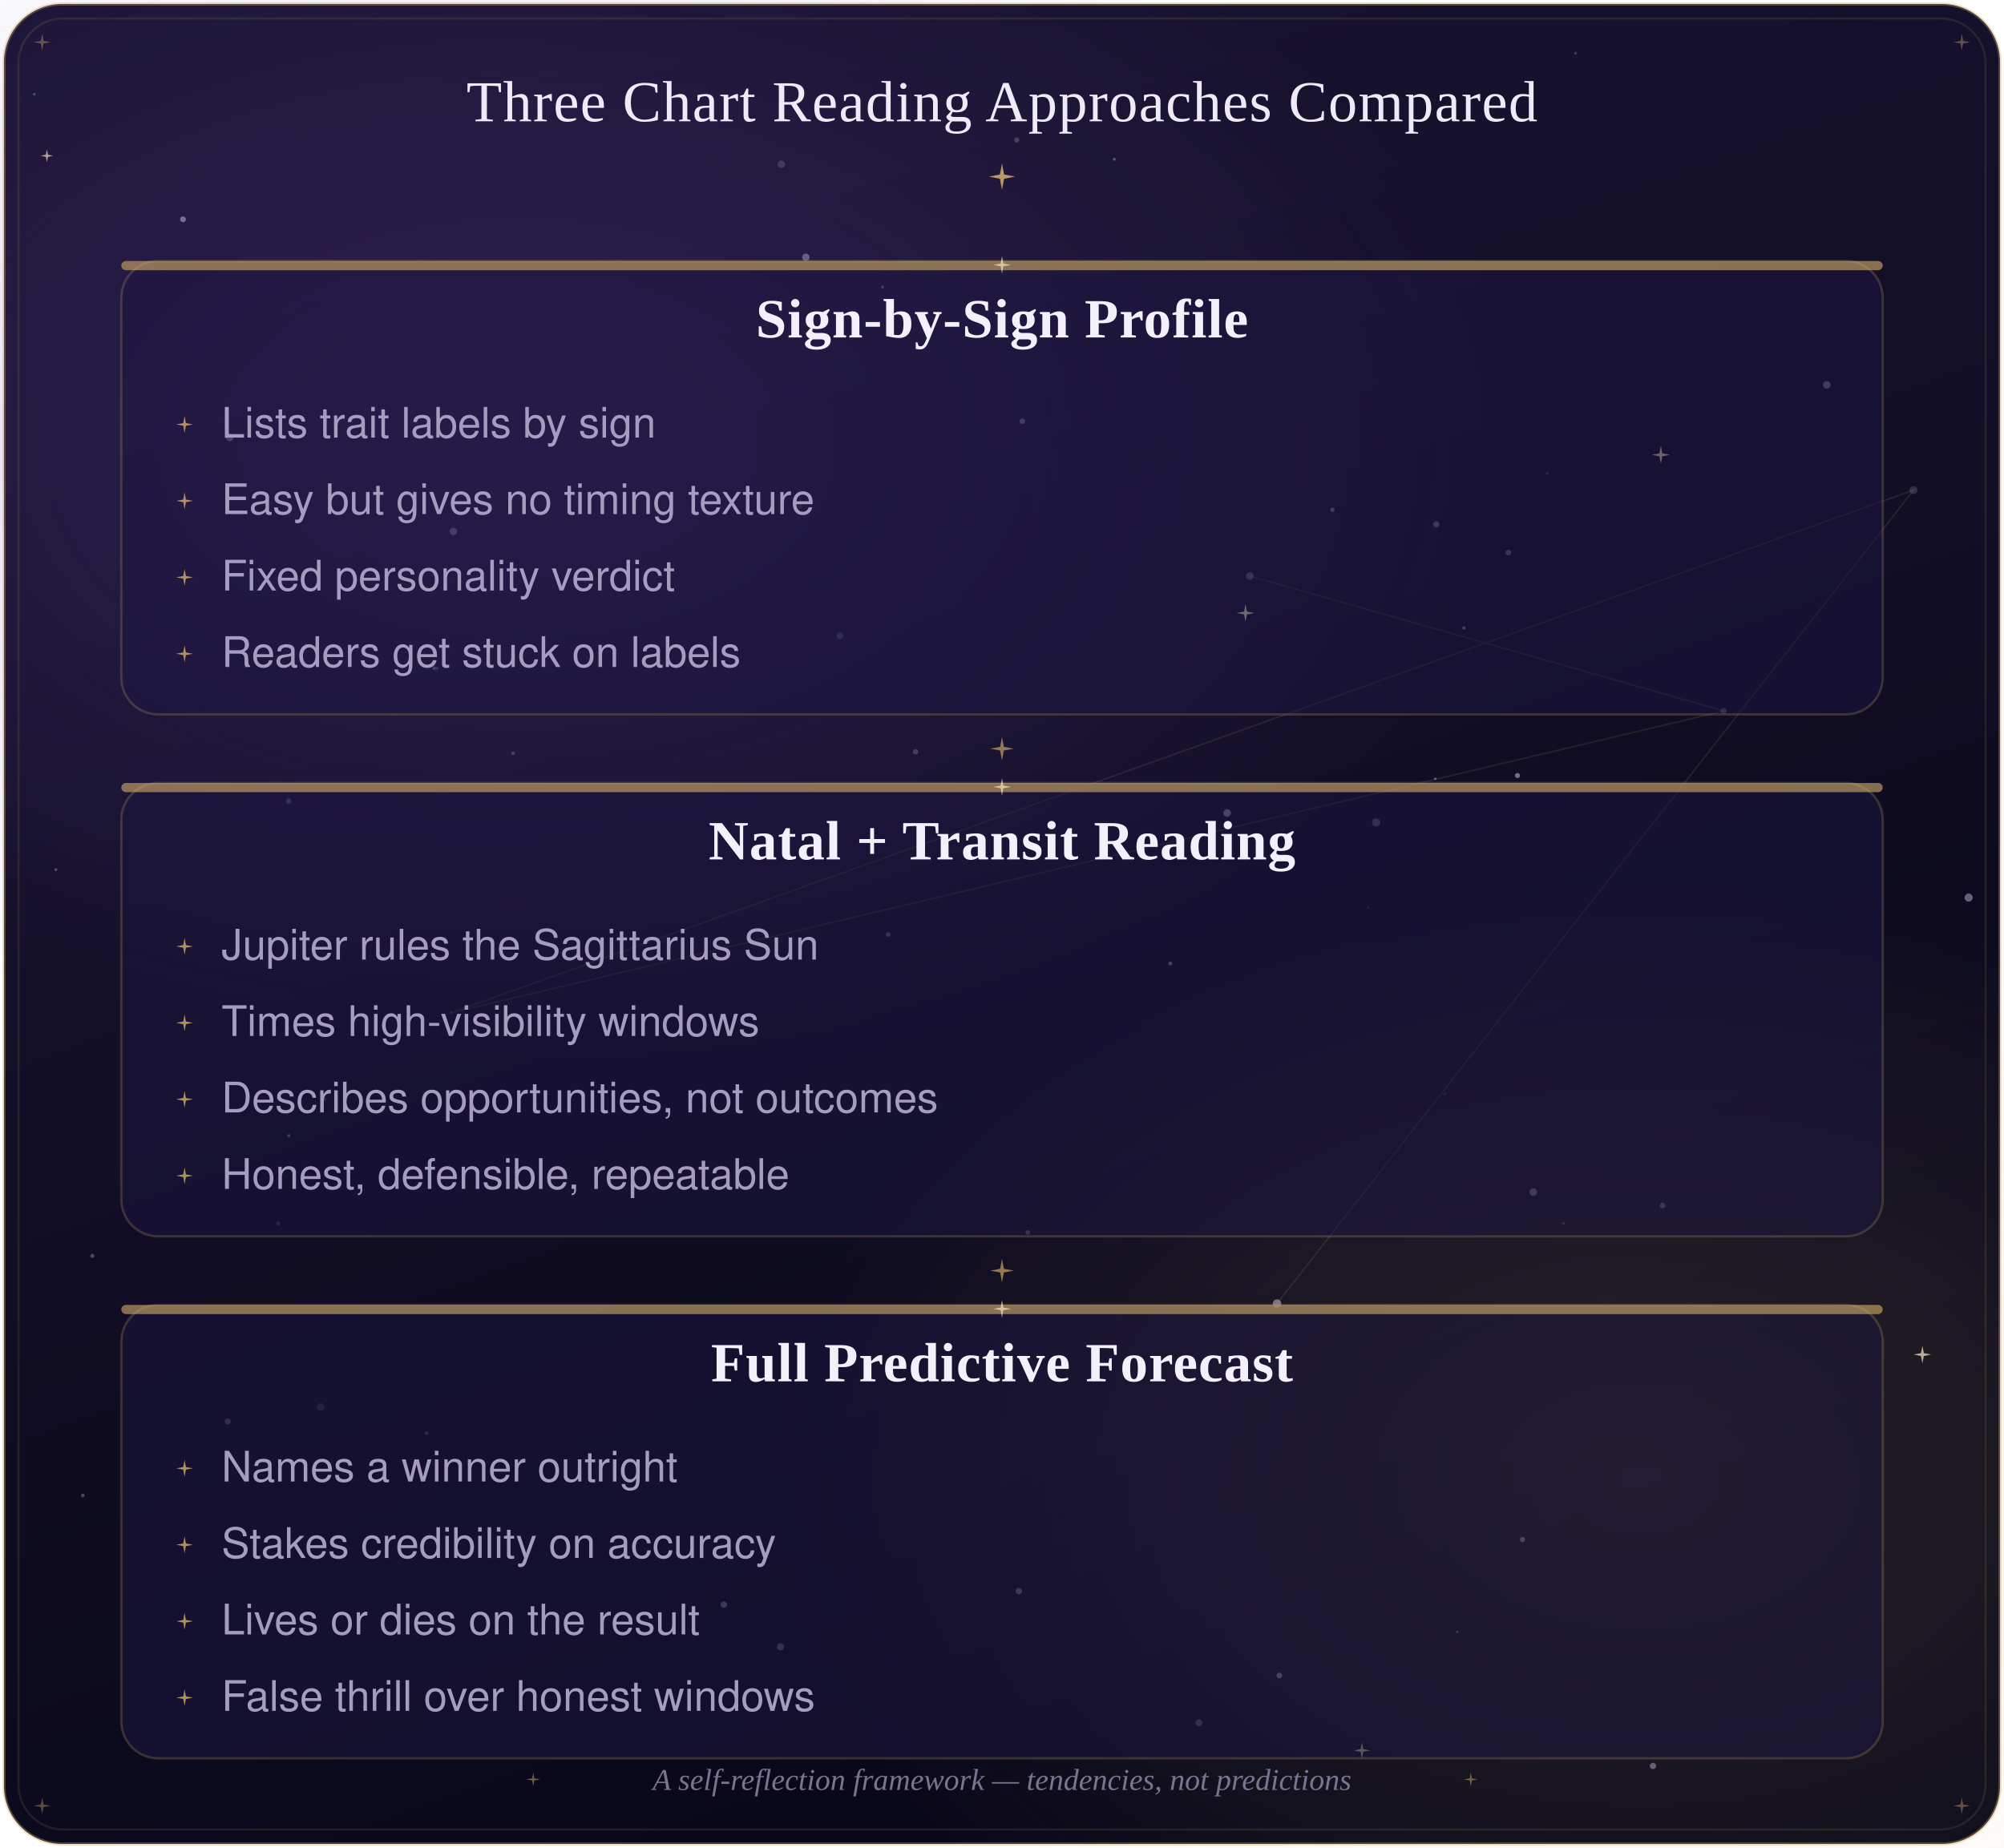
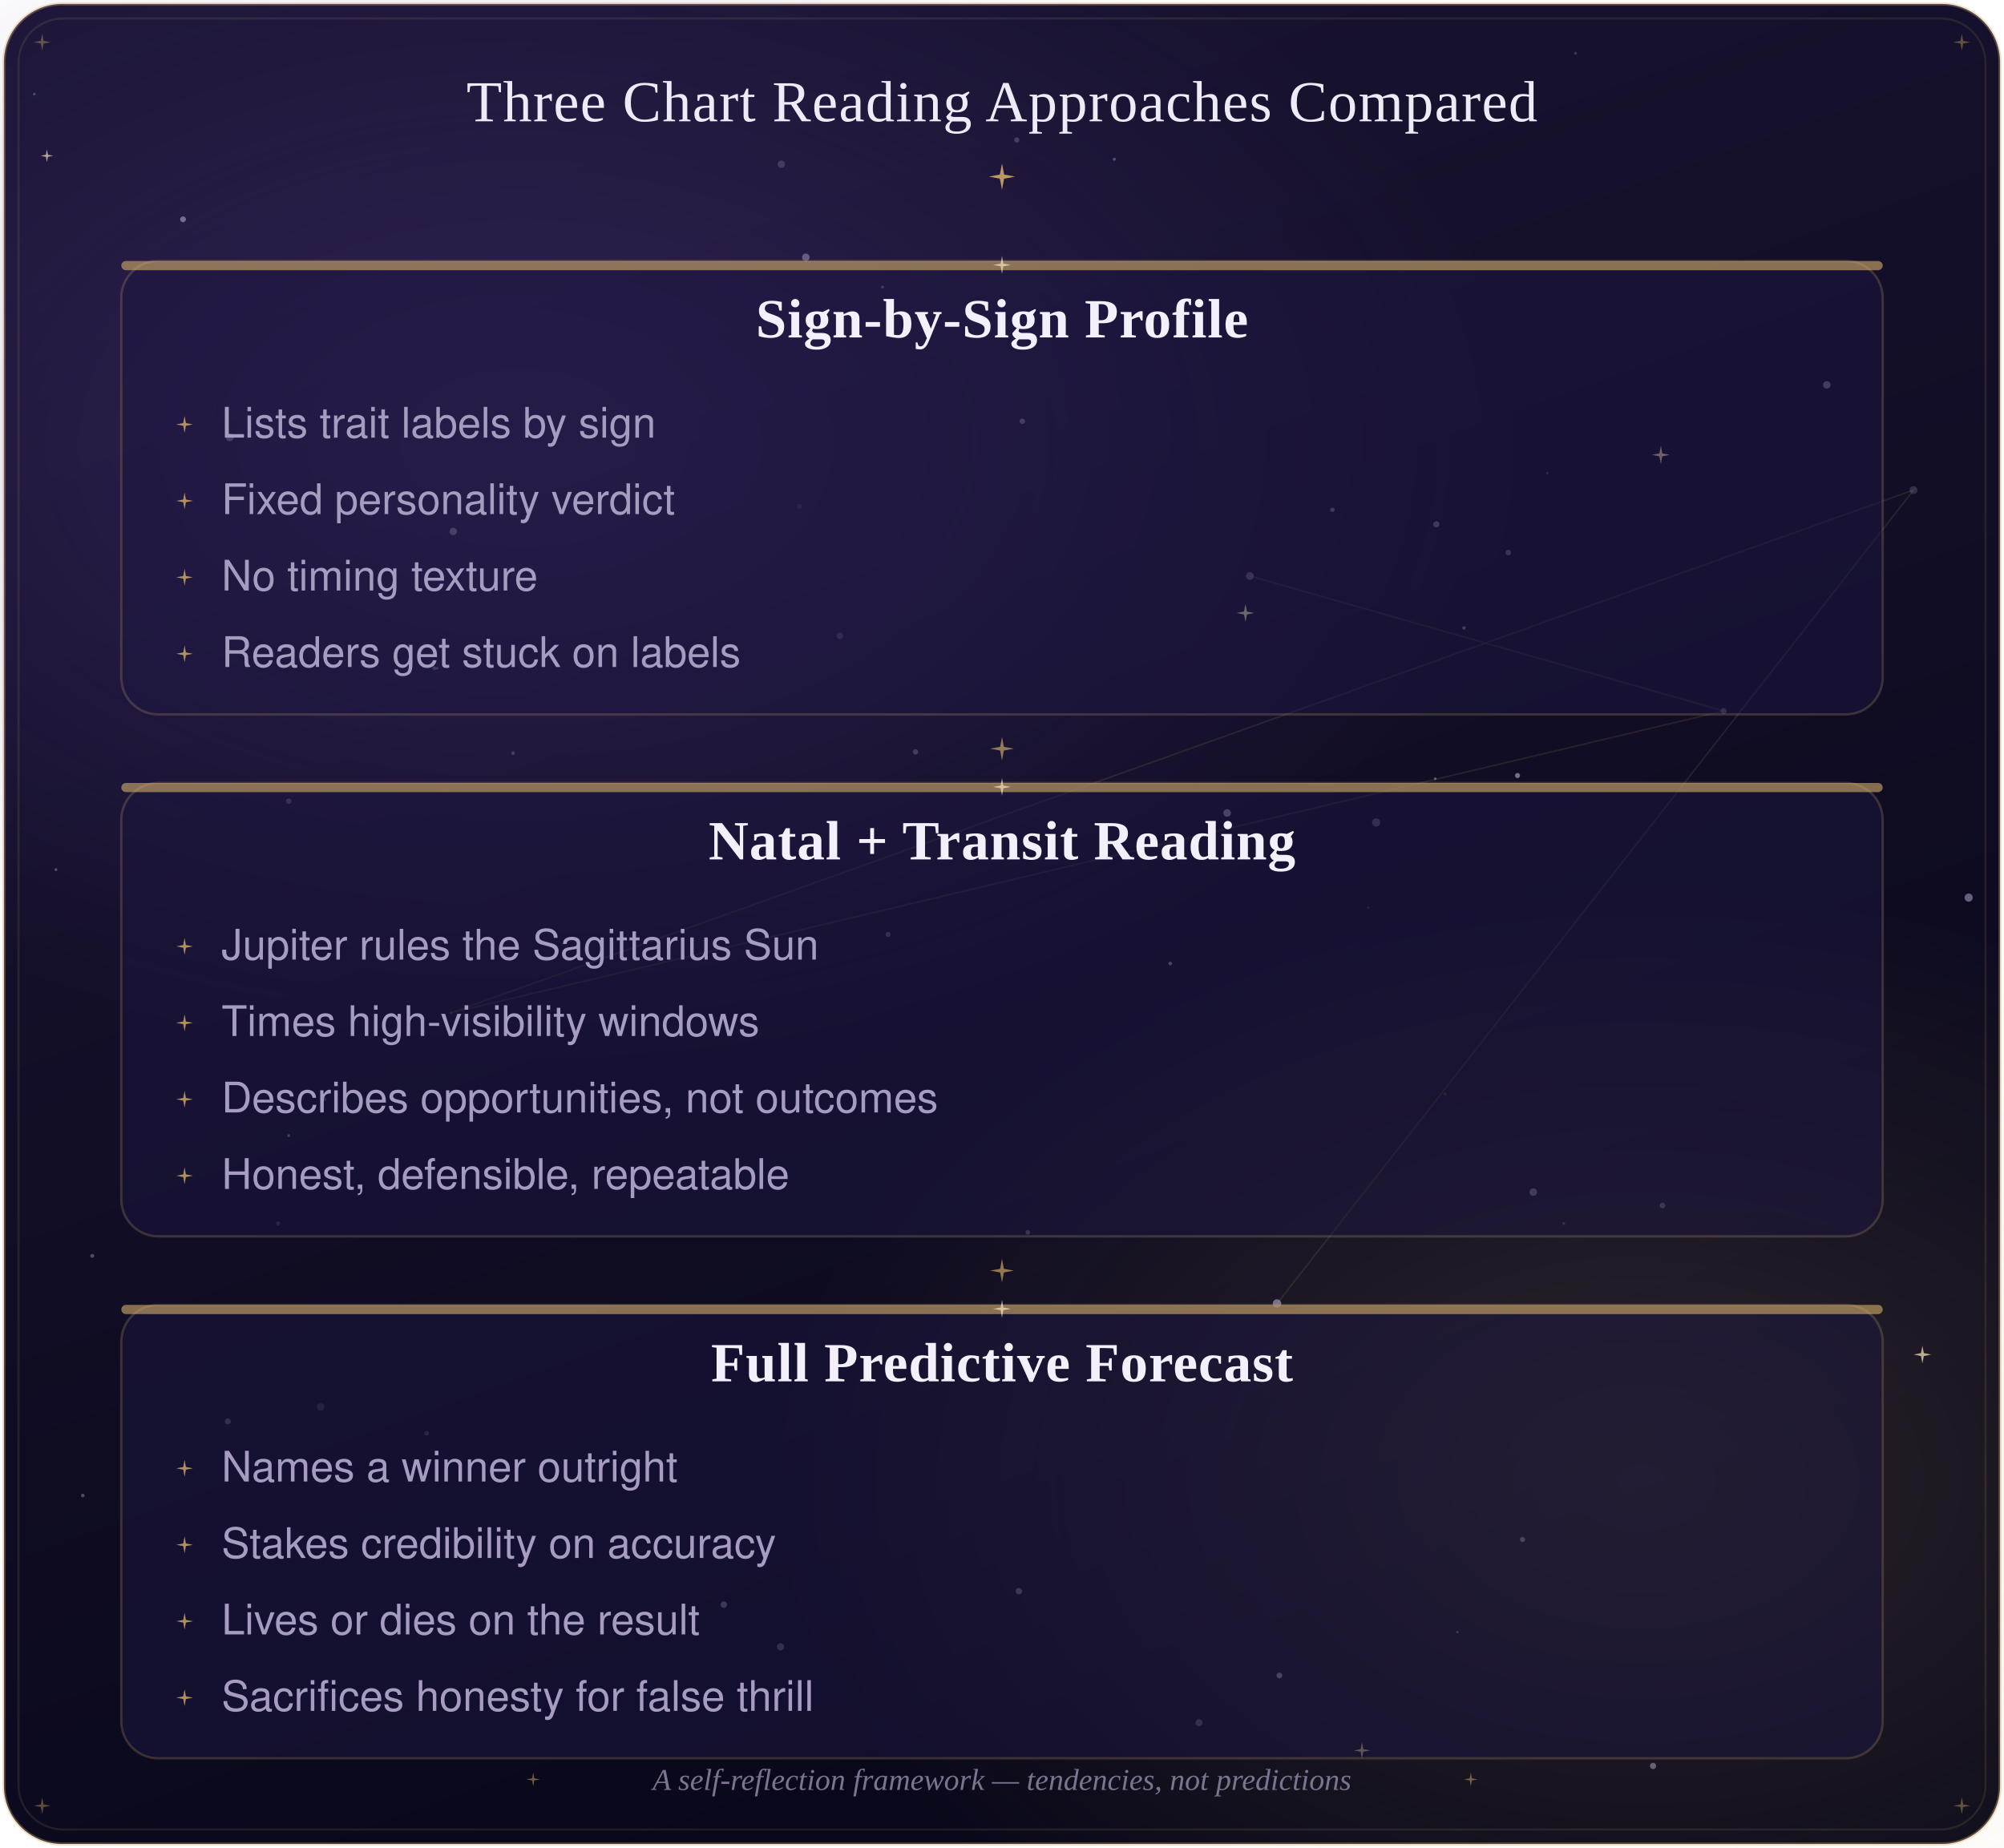
<svg xmlns="http://www.w3.org/2000/svg" viewBox="0 0 760 701" role="img" aria-label="Three Chart Reading Approaches Compared">
  <defs>
    <linearGradient id="mbappebirthchart0en-panel" x1="0" y1="0" x2="0.4" y2="1">
      <stop offset="0" stop-color="#1a1433" />
      <stop offset="0.55" stop-color="#120e26" />
      <stop offset="1" stop-color="#09081a" />
    </linearGradient>
    <radialGradient id="mbappebirthchart0en-foil" cx="0.42" cy="0.34" r="0.75">
      <stop offset="0" stop-color="#fbf0d2" />
      <stop offset="0.5" stop-color="#e8c882" />
      <stop offset="1" stop-color="#b8923f" />
    </radialGradient>
    <radialGradient id="mbappebirthchart0en-glow" cx="0.5" cy="0.5" r="0.5">
      <stop offset="0" stop-color="#f6e6bf" />
      <stop offset="1" stop-color="#f6e6bf" stop-opacity="0" />
    </radialGradient>
    <radialGradient id="mbappebirthchart0en-neb1" cx="0.5" cy="0.5" r="0.5">
      <stop offset="0" stop-color="#6f4bb0" stop-opacity="0.28" />
      <stop offset="1" stop-color="#6f4bb0" stop-opacity="0" />
    </radialGradient>
    <radialGradient id="mbappebirthchart0en-neb2" cx="0.5" cy="0.5" r="0.5">
      <stop offset="0" stop-color="#d4af6a" stop-opacity="0.16" />
      <stop offset="1" stop-color="#d4af6a" stop-opacity="0" />
    </radialGradient>
    <linearGradient id="mbappebirthchart0en-rule" x1="0" y1="0" x2="1" y2="0">
      <stop offset="0" stop-color="#d4af6a" stop-opacity="0" />
      <stop offset="0.5" stop-color="#d4af6a" stop-opacity="0.6" />
      <stop offset="1" stop-color="#d4af6a" stop-opacity="0" />
    </linearGradient>
  </defs>
  <rect x="1.5" y="1.5" width="757" height="698" rx="22" fill="url(#mbappebirthchart0en-panel)" />
  <ellipse cx="198" cy="168" rx="380" ry="238" fill="url(#mbappebirthchart0en-neb1)" />
  <ellipse cx="623" cy="561" rx="334" ry="224" fill="url(#mbappebirthchart0en-neb2)" />
  <circle cx="454.7" cy="653.5" r="1.32" fill="#cfc8ea" opacity="0.31" />
  <circle cx="746.6" cy="340.5" r="1.54" fill="#cfc8ea" opacity="0.45" />
  <circle cx="121.6" cy="533.7" r="1.40" fill="#cfc8ea" opacity="0.17" />
  <circle cx="109.5" cy="430.8" r="0.56" fill="#cfc8ea" opacity="0.47" />
  <circle cx="165.8" cy="253.5" r="0.51" fill="#cfc8ea" opacity="0.36" />
  <circle cx="575.5" cy="294.2" r="0.96" fill="#cfc8ea" opacity="0.52" />
  <circle cx="544.3" cy="295.4" r="0.50" fill="#cfc8ea" opacity="0.42" />
  <circle cx="597.5" cy="20.2" r="0.56" fill="#cfc8ea" opacity="0.21" />
  <circle cx="385.6" cy="53.1" r="0.98" fill="#cfc8ea" opacity="0.23" />
  <circle cx="521.9" cy="312.0" r="1.55" fill="#cfc8ea" opacity="0.31" />
  <circle cx="21.2" cy="329.9" r="0.53" fill="#cfc8ea" opacity="0.34" />
  <circle cx="443.8" cy="365.5" r="0.70" fill="#cfc8ea" opacity="0.52" />
  <circle cx="105.5" cy="464.1" r="0.80" fill="#cfc8ea" opacity="0.21" />
  <circle cx="87.1" cy="165.9" r="1.48" fill="#cfc8ea" opacity="0.44" />
  <circle cx="593.0" cy="464.1" r="0.56" fill="#cfc8ea" opacity="0.28" />
  <circle cx="13.0" cy="35.7" r="0.52" fill="#cfc8ea" opacity="0.28" />
  <circle cx="630.5" cy="457.3" r="1.06" fill="#cfc8ea" opacity="0.37" />
  <circle cx="474.0" cy="218.5" r="1.46" fill="#cfc8ea" opacity="0.33" />
  <circle cx="626.9" cy="669.9" r="1.19" fill="#cfc8ea" opacity="0.42" />
  <circle cx="31.4" cy="567.3" r="0.70" fill="#cfc8ea" opacity="0.32" />
  <circle cx="548.0" cy="415.0" r="0.61" fill="#cfc8ea" opacity="0.14" />
  <circle cx="389.8" cy="467.5" r="0.89" fill="#cfc8ea" opacity="0.34" />
  <circle cx="194.6" cy="285.7" r="0.69" fill="#cfc8ea" opacity="0.22" />
  <circle cx="692.8" cy="146.0" r="1.43" fill="#cfc8ea" opacity="0.46" />
  <circle cx="572.0" cy="209.6" r="1.07" fill="#cfc8ea" opacity="0.36" />
  <circle cx="653.7" cy="269.7" r="1.14" fill="#cfc8ea" opacity="0.29" />
  <circle cx="164.7" cy="253.5" r="0.73" fill="#cfc8ea" opacity="0.38" />
  <circle cx="465.4" cy="308.4" r="1.44" fill="#cfc8ea" opacity="0.53" />
  <circle cx="518.9" cy="344.3" r="0.48" fill="#cfc8ea" opacity="0.17" />
  <circle cx="552.7" cy="619.1" r="0.45" fill="#cfc8ea" opacity="0.40" />
  <circle cx="171.0" cy="384.2" r="0.50" fill="#cfc8ea" opacity="0.17" />
  <circle cx="86.4" cy="539.2" r="1.14" fill="#cfc8ea" opacity="0.31" />
  <circle cx="296.0" cy="624.7" r="1.37" fill="#cfc8ea" opacity="0.33" />
  <circle cx="725.7" cy="185.9" r="1.50" fill="#cfc8ea" opacity="0.18" />
  <circle cx="69.4" cy="83.2" r="1.11" fill="#cfc8ea" opacity="0.47" />
  <circle cx="484.3" cy="494.5" r="1.62" fill="#cfc8ea" opacity="0.51" />
  <circle cx="35.0" cy="476.4" r="0.75" fill="#cfc8ea" opacity="0.32" />
  <circle cx="303.3" cy="192.1" r="0.93" fill="#cfc8ea" opacity="0.14" />
  <circle cx="109.5" cy="303.9" r="1.04" fill="#cfc8ea" opacity="0.31" />
  <circle cx="485.2" cy="635.6" r="1.09" fill="#cfc8ea" opacity="0.52" />
  <circle cx="581.5" cy="452.2" r="1.43" fill="#cfc8ea" opacity="0.42" />
  <circle cx="505.3" cy="193.4" r="0.82" fill="#cfc8ea" opacity="0.44" />
  <circle cx="386.4" cy="603.6" r="1.22" fill="#cfc8ea" opacity="0.40" />
  <circle cx="336.8" cy="354.5" r="0.93" fill="#cfc8ea" opacity="0.32" />
  <circle cx="577.4" cy="584.0" r="0.99" fill="#cfc8ea" opacity="0.50" />
  <circle cx="586.8" cy="179.5" r="0.52" fill="#cfc8ea" opacity="0.21" />
  <circle cx="318.5" cy="241.2" r="1.24" fill="#cfc8ea" opacity="0.23" />
  <circle cx="347.2" cy="285.2" r="1.03" fill="#cfc8ea" opacity="0.23" />
  <circle cx="544.7" cy="198.9" r="1.18" fill="#cfc8ea" opacity="0.41" />
  <circle cx="171.9" cy="201.6" r="1.41" fill="#cfc8ea" opacity="0.44" />
  <circle cx="555.2" cy="238.2" r="0.65" fill="#cfc8ea" opacity="0.47" />
  <circle cx="305.6" cy="97.6" r="1.43" fill="#cfc8ea" opacity="0.38" />
  <circle cx="274.5" cy="608.7" r="1.22" fill="#cfc8ea" opacity="0.42" />
  <circle cx="123.1" cy="417.0" r="0.66" fill="#cfc8ea" opacity="0.27" />
  <circle cx="334.7" cy="108.9" r="0.55" fill="#cfc8ea" opacity="0.44" />
  <circle cx="387.7" cy="159.8" r="1.03" fill="#cfc8ea" opacity="0.43" />
  <circle cx="296.3" cy="62.3" r="1.40" fill="#cfc8ea" opacity="0.19" />
  <circle cx="161.8" cy="543.7" r="0.85" fill="#cfc8ea" opacity="0.23" />
  <circle cx="422.6" cy="60.4" r="0.58" fill="#cfc8ea" opacity="0.33" />
  <path d="M 17.78 56.7 L 18.2 58.7 L 20.2 59.089 L 18.2 59.5 L 17.78 61.5 L 17.4 59.5 L 15.4 59.089 L 17.4 58.7 Z" fill="#f6e6bf" opacity="0.678" />
  <path d="M 516.537 660.9 L 517.0 663.5 L 519.6 664.044 L 517.0 664.5 L 516.537 667.1 L 516.0 664.5 L 513.4 664.044 L 516.0 663.5 Z" fill="#f6e6bf" opacity="0.604" />
  <path d="M 472.328 229.1 L 472.9 232.0 L 475.7 232.525 L 472.9 233.1 L 472.328 235.9 L 471.8 233.1 L 468.9 232.525 L 471.8 232.0 Z" fill="#f6e6bf" opacity="0.76" />
  <path d="M 629.886 169.1 L 630.4 172.0 L 633.3 172.531 L 630.4 173.1 L 629.886 176.0 L 629.3 173.1 L 626.4 172.531 L 629.3 172.0 Z" fill="#f6e6bf" opacity="0.741" />
  <path d="M 729.059 510.5 L 729.6 513.3 L 732.4 513.829 L 729.6 514.4 L 729.059 517.2 L 728.5 514.4 L 725.7 513.829 L 728.5 513.3 Z" fill="#f6e6bf" opacity="0.718" />
  <path d="M 474.0 218.5 L 653.7 269.7 L 171.0 384.2 L 725.7 185.9 L 484.3 494.5" fill="none" stroke="#d4af6a" stroke-width="0.6" opacity="0.12" />
  <rect x="1.5" y="1.5" width="757" height="698" rx="22" fill="none" stroke="#d4af6a" stroke-opacity="0.34" stroke-width="1.2" />
  <rect x="7" y="7" width="746" height="687" rx="17" fill="none" stroke="#d4af6a" stroke-opacity="0.12" stroke-width="0.8" />
  <path d="M 16 12.8 L 16.5 15.5 L 19.2 16 L 16.5 16.5 L 16 19.2 L 15.5 16.5 L 12.8 16 L 15.5 15.5 Z" fill="#d4af6a" opacity="0.4" />
  <path d="M 744 12.8 L 744.5 15.5 L 747.2 16 L 744.5 16.5 L 744 19.2 L 743.5 16.5 L 740.8 16 L 743.5 15.5 Z" fill="#d4af6a" opacity="0.4" />
  <path d="M 16 681.8 L 16.5 684.5 L 19.2 685 L 16.5 685.5 L 16 688.2 L 15.5 685.5 L 12.8 685 L 15.5 684.5 Z" fill="#d4af6a" opacity="0.4" />
  <path d="M 744 681.8 L 744.5 684.5 L 747.2 685 L 744.5 685.5 L 744 688.2 L 743.5 685.5 L 740.8 685 L 743.5 684.5 Z" fill="#d4af6a" opacity="0.4" />
  <text x="380" y="46" text-anchor="middle" font-family="Georgia, 'Times New Roman', serif" font-size="22" letter-spacing="0.4" fill="#efeaf8">Three Chart Reading Approaches Compared</text>
  <line x1="230" y1="67" x2="368" y2="67" stroke="url(#mbappebirthchart0en-rule)" stroke-width="1" />
  <line x1="392" y1="67" x2="530" y2="67" stroke="url(#mbappebirthchart0en-rule)" stroke-width="1" />
  <path d="M 380 62.0 L 380.8 66.2 L 385.0 67 L 380.8 67.8 L 380 72.0 L 379.2 67.8 L 375.0 67 L 379.2 66.2 Z" fill="#d4af6a" opacity="0.85" />
  <rect x="46" y="99" width="668" height="172.0" rx="14" fill="#1d1740" fill-opacity="0.5" stroke="#d4af6a" stroke-opacity="0.22" stroke-width="0.9" />
  <rect x="46" y="99" width="668" height="3.5" rx="1.8" fill="#d4af6a" fill-opacity="0.6" />
  <path d="M 380 97.1 L 380.5 100.0 L 383.4 100.5 L 380.5 101.0 L 380 103.9 L 379.5 101.0 L 376.6 100.5 L 379.5 100.0 Z" fill="#f6e6bf" opacity="0.7" />
  <text x="380" y="128.0" text-anchor="middle" font-family="Georgia, 'Times New Roman', serif" font-size="21" font-weight="700" letter-spacing="0.3" fill="#f3effb">Sign-by-Sign Profile</text>
  <path d="M 70 157.8 L 70.5 160.5 L 73.2 161 L 70.5 161.5 L 70 164.2 L 69.5 161.5 L 66.8 161 L 69.5 160.5 Z" fill="#d4af6a" opacity="0.8" />
  <text x="84" y="166.0" font-family="Helvetica, Arial, sans-serif" font-size="16" fill="#a59cc0">Lists trait labels by sign</text>
  <path d="M 70 186.8 L 70.5 189.5 L 73.2 190 L 70.5 190.5 L 70 193.2 L 69.5 190.5 L 66.8 190 L 69.5 189.5 Z" fill="#d4af6a" opacity="0.8" />
-   <text x="84" y="195.0" font-family="Helvetica, Arial, sans-serif" font-size="16" fill="#a59cc0">Easy but gives no timing texture</text>
+   <text x="84" y="195.0" font-family="Helvetica, Arial, sans-serif" font-size="16" fill="#a59cc0">Fixed personality verdict</text>
  <path d="M 70 215.8 L 70.5 218.5 L 73.2 219 L 70.5 219.5 L 70 222.2 L 69.5 219.5 L 66.8 219 L 69.5 218.5 Z" fill="#d4af6a" opacity="0.8" />
-   <text x="84" y="224.0" font-family="Helvetica, Arial, sans-serif" font-size="16" fill="#a59cc0">Fixed personality verdict</text>
+   <text x="84" y="224.0" font-family="Helvetica, Arial, sans-serif" font-size="16" fill="#a59cc0">No timing texture</text>
  <path d="M 70 244.8 L 70.5 247.5 L 73.2 248 L 70.5 248.5 L 70 251.2 L 69.5 248.5 L 66.8 248 L 69.5 247.5 Z" fill="#d4af6a" opacity="0.8" />
  <text x="84" y="253.0" font-family="Helvetica, Arial, sans-serif" font-size="16" fill="#a59cc0">Readers get stuck on labels</text>
  <path d="M 380 279.5 L 380.7 283.3 L 384.5 284 L 380.7 284.7 L 380 288.5 L 379.3 284.7 L 375.5 284 L 379.3 283.3 Z" fill="#d4af6a" opacity="0.65" />
  <rect x="46" y="297" width="668" height="172.0" rx="14" fill="#1d1740" fill-opacity="0.5" stroke="#d4af6a" stroke-opacity="0.22" stroke-width="0.9" />
  <rect x="46" y="297" width="668" height="3.5" rx="1.8" fill="#d4af6a" fill-opacity="0.6" />
  <path d="M 380 295.1 L 380.5 298.0 L 383.4 298.5 L 380.5 299.0 L 380 301.9 L 379.5 299.0 L 376.6 298.5 L 379.5 298.0 Z" fill="#f6e6bf" opacity="0.7" />
  <text x="380" y="326.0" text-anchor="middle" font-family="Georgia, 'Times New Roman', serif" font-size="21" font-weight="700" letter-spacing="0.3" fill="#f3effb">Natal + Transit Reading</text>
  <path d="M 70 355.8 L 70.5 358.5 L 73.2 359 L 70.5 359.5 L 70 362.2 L 69.5 359.5 L 66.8 359 L 69.5 358.5 Z" fill="#d4af6a" opacity="0.8" />
  <text x="84" y="364.0" font-family="Helvetica, Arial, sans-serif" font-size="16" fill="#a59cc0">Jupiter rules the Sagittarius Sun</text>
  <path d="M 70 384.8 L 70.5 387.5 L 73.2 388 L 70.5 388.5 L 70 391.2 L 69.5 388.5 L 66.8 388 L 69.5 387.5 Z" fill="#d4af6a" opacity="0.8" />
  <text x="84" y="393.0" font-family="Helvetica, Arial, sans-serif" font-size="16" fill="#a59cc0">Times high-visibility windows</text>
  <path d="M 70 413.8 L 70.5 416.5 L 73.2 417 L 70.5 417.5 L 70 420.2 L 69.5 417.5 L 66.8 417 L 69.5 416.5 Z" fill="#d4af6a" opacity="0.8" />
  <text x="84" y="422.0" font-family="Helvetica, Arial, sans-serif" font-size="16" fill="#a59cc0">Describes opportunities, not outcomes</text>
  <path d="M 70 442.8 L 70.5 445.5 L 73.2 446 L 70.5 446.5 L 70 449.2 L 69.5 446.5 L 66.8 446 L 69.5 445.5 Z" fill="#d4af6a" opacity="0.8" />
  <text x="84" y="451.0" font-family="Helvetica, Arial, sans-serif" font-size="16" fill="#a59cc0">Honest, defensible, repeatable</text>
  <path d="M 380 477.5 L 380.7 481.3 L 384.5 482 L 380.7 482.7 L 380 486.5 L 379.3 482.7 L 375.5 482 L 379.3 481.3 Z" fill="#d4af6a" opacity="0.65" />
  <rect x="46" y="495" width="668" height="172.0" rx="14" fill="#1d1740" fill-opacity="0.5" stroke="#d4af6a" stroke-opacity="0.22" stroke-width="0.9" />
  <rect x="46" y="495" width="668" height="3.5" rx="1.8" fill="#d4af6a" fill-opacity="0.6" />
  <path d="M 380 493.1 L 380.5 496.0 L 383.4 496.5 L 380.5 497.0 L 380 499.9 L 379.5 497.0 L 376.6 496.5 L 379.5 496.0 Z" fill="#f6e6bf" opacity="0.7" />
  <text x="380" y="524.0" text-anchor="middle" font-family="Georgia, 'Times New Roman', serif" font-size="21" font-weight="700" letter-spacing="0.3" fill="#f3effb">Full Predictive Forecast</text>
  <path d="M 70 553.8 L 70.5 556.5 L 73.2 557 L 70.5 557.5 L 70 560.2 L 69.5 557.5 L 66.8 557 L 69.5 556.5 Z" fill="#d4af6a" opacity="0.8" />
  <text x="84" y="562.0" font-family="Helvetica, Arial, sans-serif" font-size="16" fill="#a59cc0">Names a winner outright</text>
  <path d="M 70 582.8 L 70.5 585.5 L 73.2 586 L 70.5 586.5 L 70 589.2 L 69.5 586.5 L 66.8 586 L 69.5 585.5 Z" fill="#d4af6a" opacity="0.8" />
  <text x="84" y="591.0" font-family="Helvetica, Arial, sans-serif" font-size="16" fill="#a59cc0">Stakes credibility on accuracy</text>
  <path d="M 70 611.8 L 70.5 614.5 L 73.2 615 L 70.5 615.5 L 70 618.2 L 69.5 615.5 L 66.8 615 L 69.5 614.5 Z" fill="#d4af6a" opacity="0.8" />
  <text x="84" y="620.0" font-family="Helvetica, Arial, sans-serif" font-size="16" fill="#a59cc0">Lives or dies on the result</text>
  <path d="M 70 640.8 L 70.5 643.5 L 73.2 644 L 70.5 644.5 L 70 647.2 L 69.5 644.5 L 66.8 644 L 69.5 643.5 Z" fill="#d4af6a" opacity="0.8" />
-   <text x="84" y="649.0" font-family="Helvetica, Arial, sans-serif" font-size="16" fill="#a59cc0">False thrill over honest windows</text>
+   <text x="84" y="649.0" font-family="Helvetica, Arial, sans-serif" font-size="16" fill="#a59cc0">Sacrifices honesty for false thrill</text>
  <path d="M 202.227 672.4 L 202.6 674.6 L 204.8 675 L 202.6 675.4 L 202.227 677.6 L 201.8 675.4 L 199.6 675 L 201.8 674.6 Z" fill="#d4af6a" opacity="0.5" />
  <text x="380" y="679" text-anchor="middle" font-family="Georgia, 'Times New Roman', serif" font-style="italic" font-size="11.5" fill="#7b738f">A self-reflection framework — tendencies, not predictions</text>
  <path d="M 557.773 672.4 L 558.2 674.6 L 560.4 675 L 558.2 675.4 L 557.773 677.6 L 557.4 675.4 L 555.2 675 L 557.4 674.6 Z" fill="#d4af6a" opacity="0.5" />
</svg>
